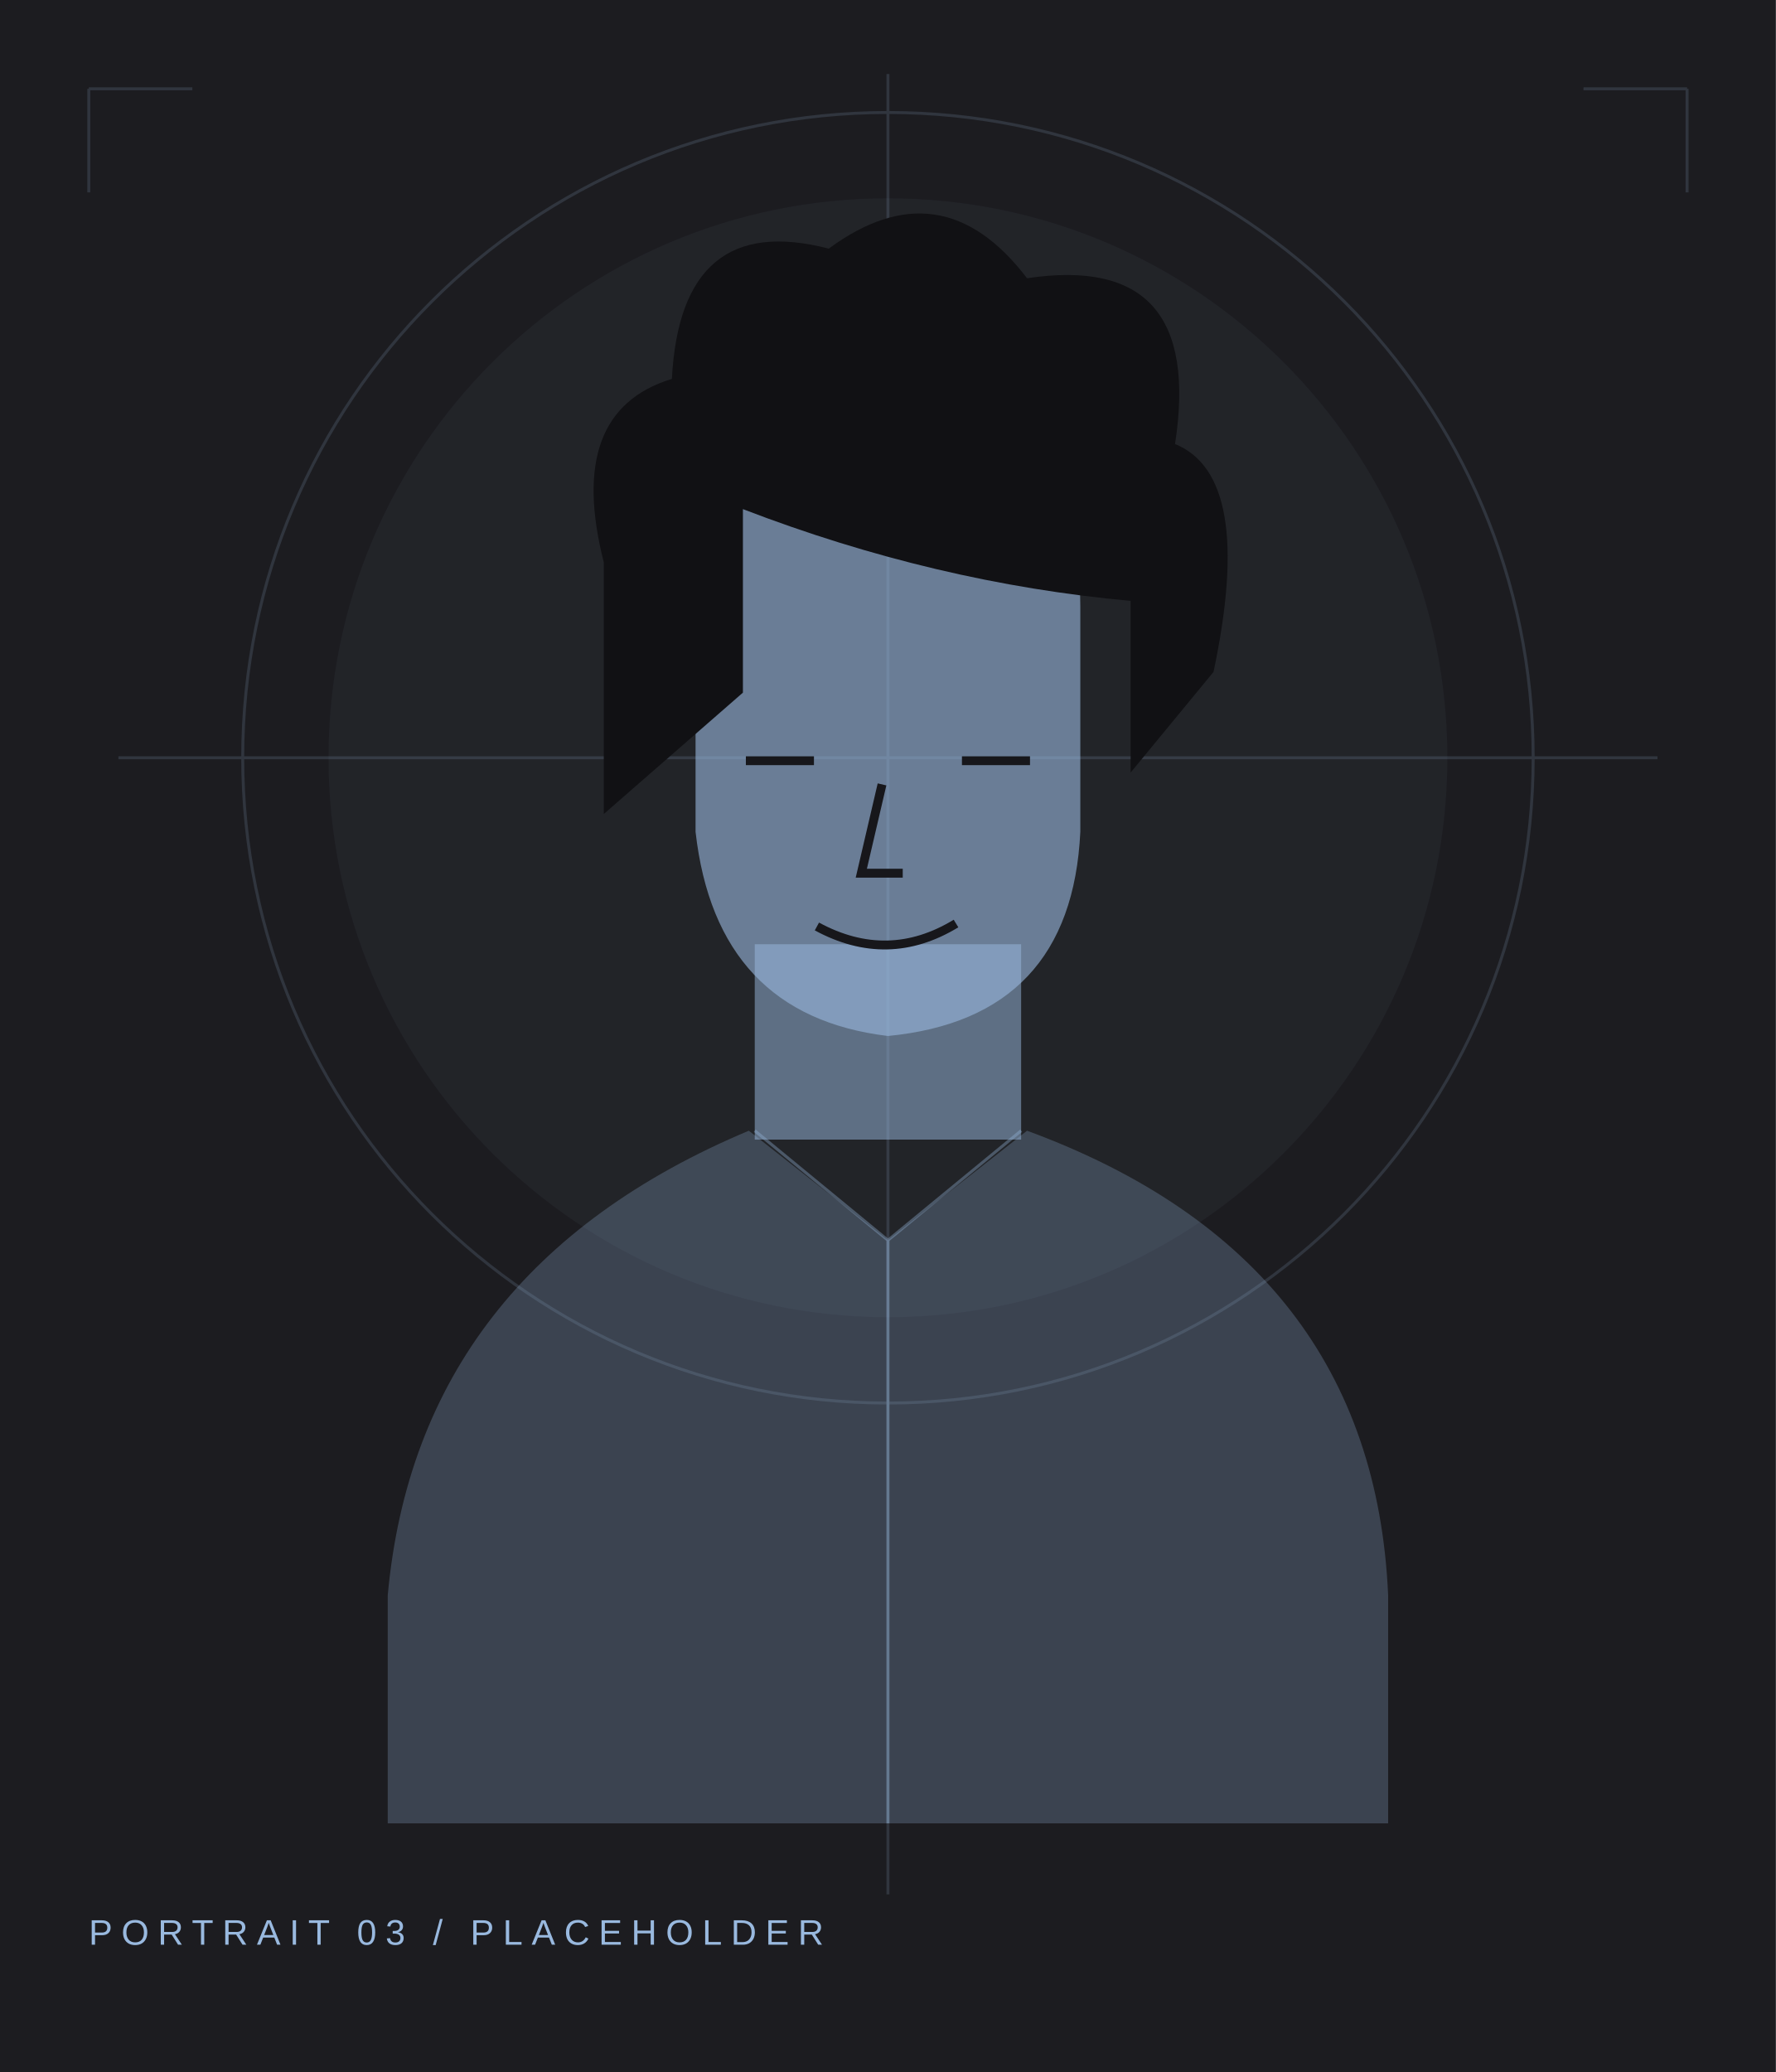
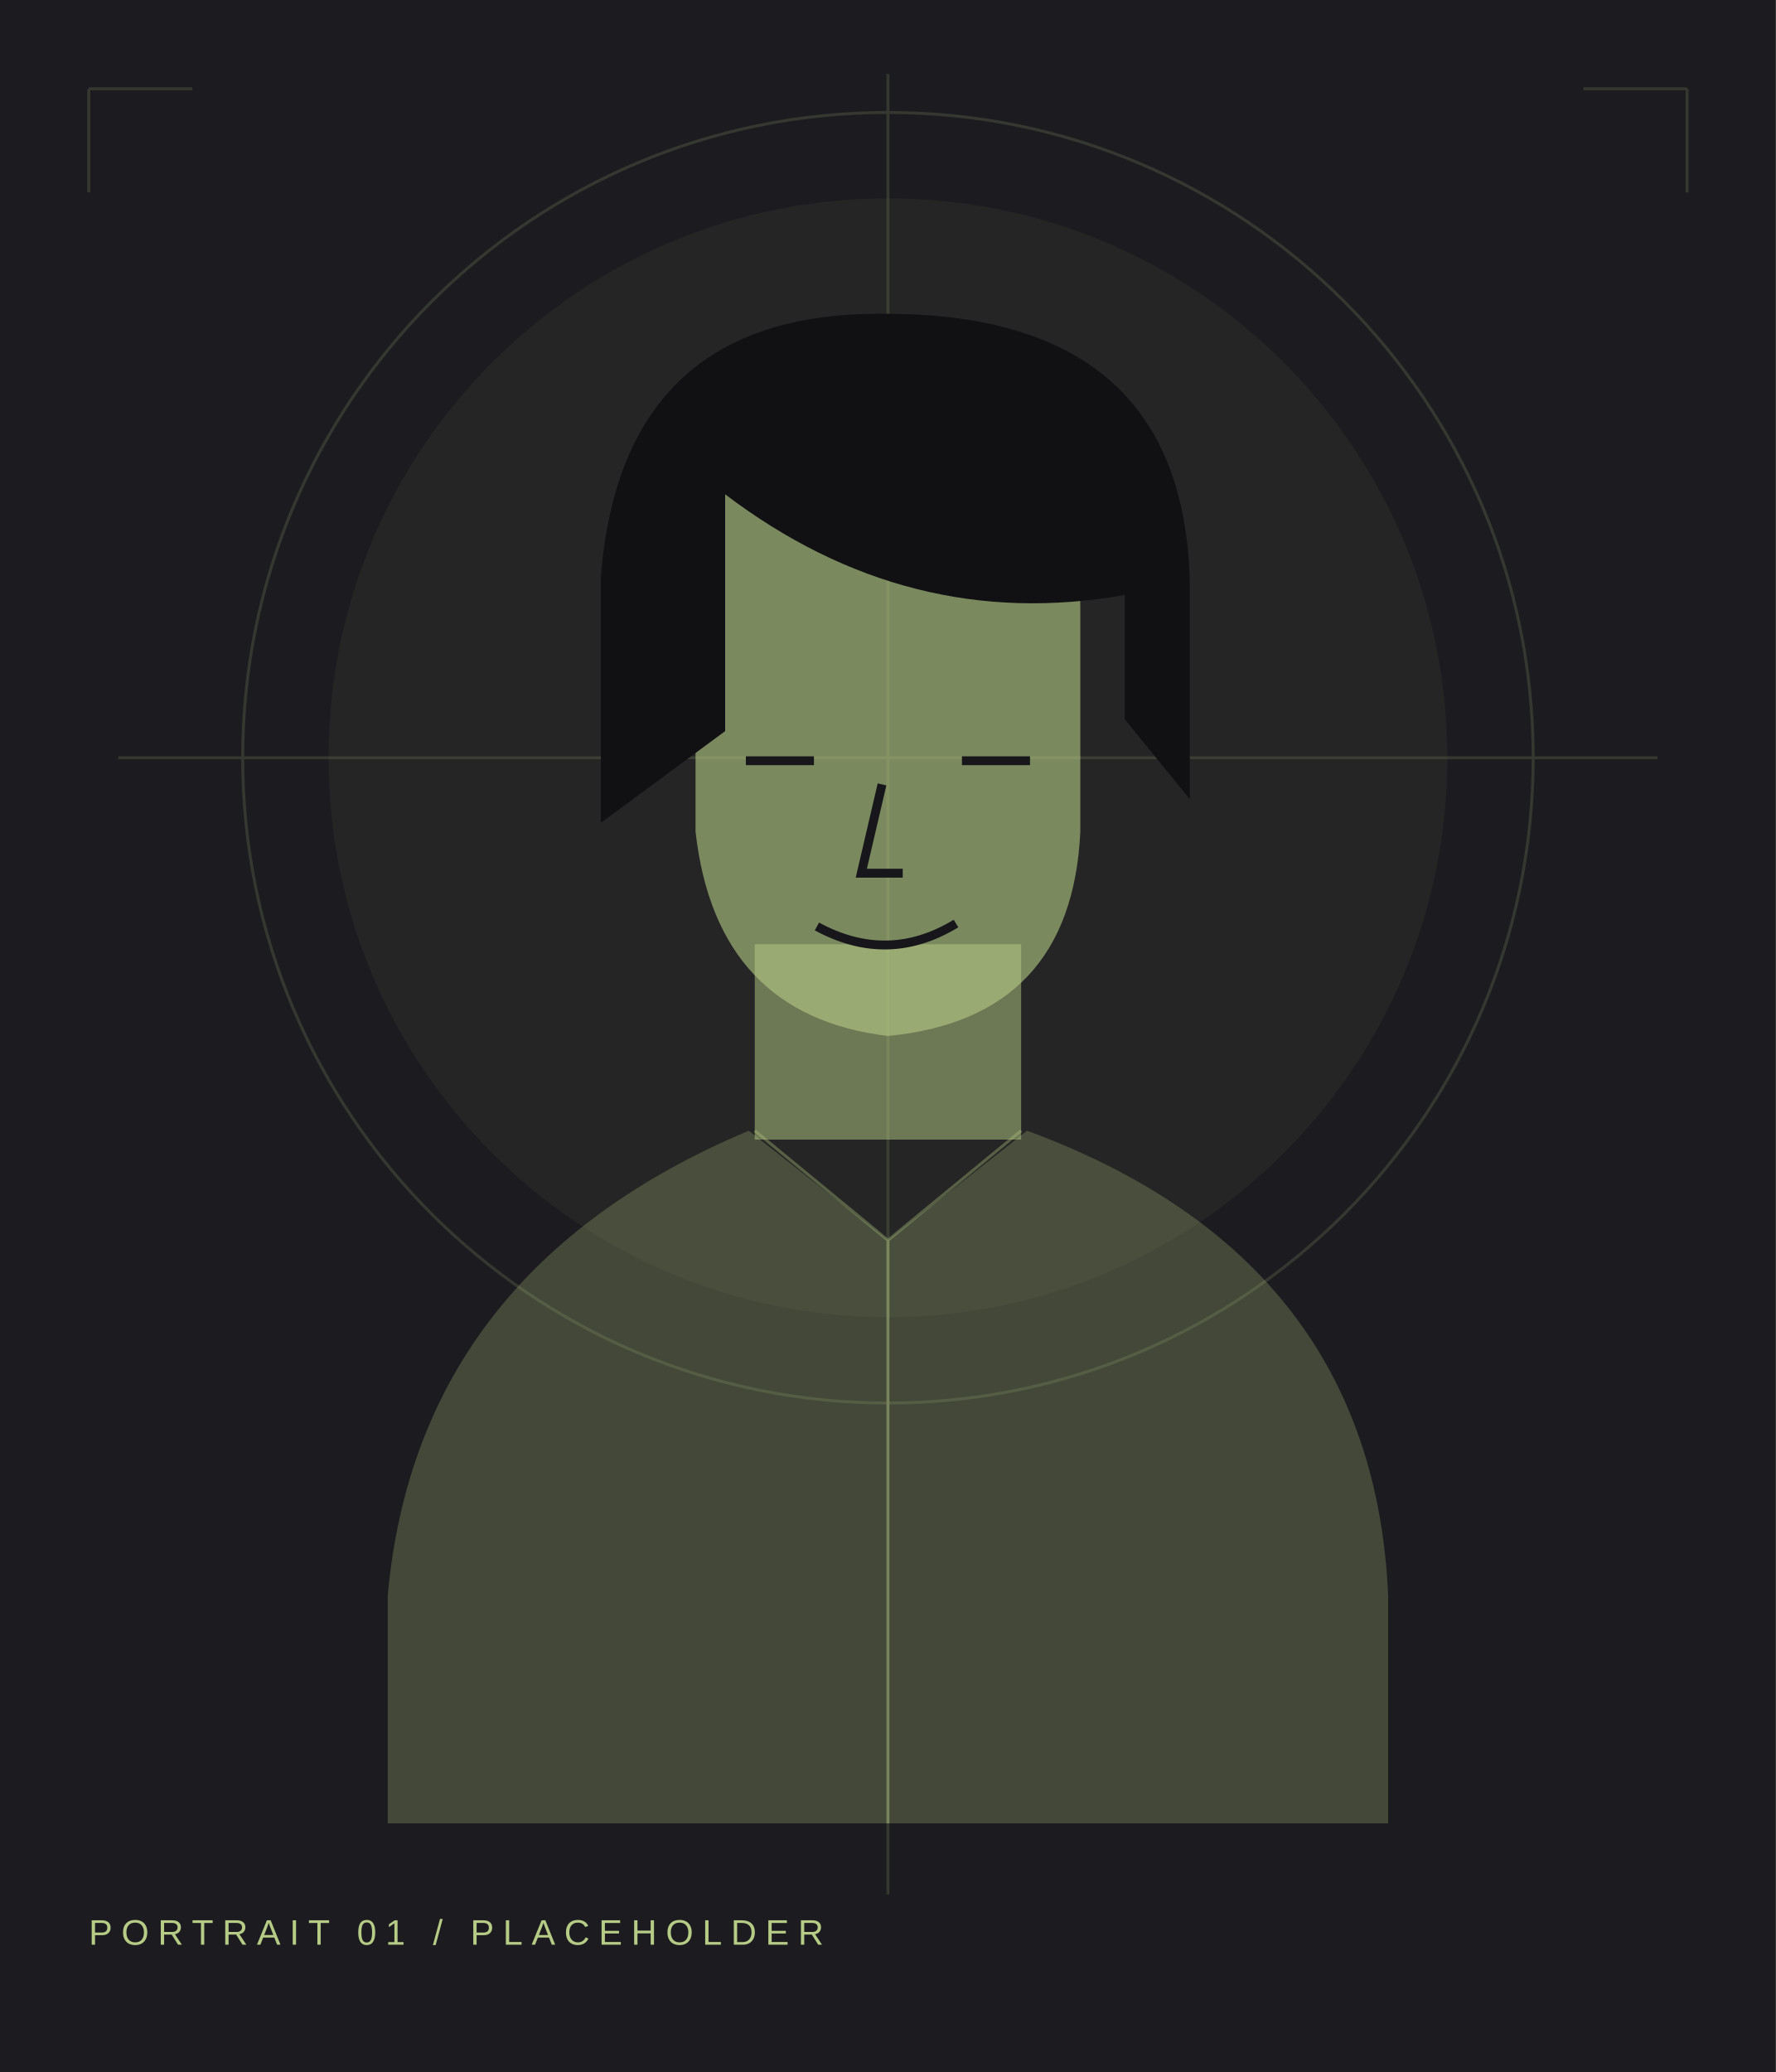
<svg xmlns="http://www.w3.org/2000/svg" width="600" height="700" viewBox="0 0 600 700">
  <rect width="600" height="700" fill="#1c1c20" />
-   <circle cx="300" cy="256" r="189" fill="#99b9df" opacity=".05" />
-   <g fill="none" stroke="#99b9df" opacity=".16">
+   <circle cx="300" cy="256" r="189" fill="#b6cb85" opacity=".05" />
+   <g fill="none" stroke="#b6cb85" opacity=".16">
    <circle cx="300" cy="256" r="218" />
    <path d="M300 25v615M40 256h520" />
    <path d="M30 30h35M30 30v35M570 30h-35M570 30v35" />
  </g>
-   <path d="M131 616v-77q10-110 122-157l47 37 47-37q117 43 122 157v77" fill="#99b9df" opacity=".25" />
-   <path d="M255 319v66h90v-66" fill="#99b9df" opacity=".5" />
-   <path d="M235 204q0-62 64-63 66 0 66 64v76q-3 63-65 69-58-7-65-69Z" fill="#99b9df" opacity=".6" />
-   <path d="M204 275v-85q-13-51 23-62 3-57 53-44 38-28 67 10 60-9 50 56 27 11 13 77l-28 34v-58q-66-6-131-31v62Z" fill="#111114" />
+   <path d="M131 616v-77q10-110 122-157l47 37 47-37q117 43 122 157v77" fill="#b6cb85" opacity=".25" />
+   <path d="M255 319v66h90v-66" fill="#b6cb85" opacity=".5" />
+   <path d="M235 204q0-62 64-63 66 0 66 64v76q-3 63-65 69-58-7-65-69Z" fill="#b6cb85" opacity=".6" />
+   <path d="M203 278v-83q7-90 96-89 101 0 103 91v73l-22-27v-42q-73 13-135-34v80Z" fill="#111114" />
  <g fill="none" stroke="#17171b" stroke-width="3">
    <path d="M252 257h23m50 0h23M298 265l-7 30h14m-29 18q24 13 47-1" />
  </g>
-   <path d="m255 382 45 37 45-37M300 419v197" fill="none" stroke="#99b9df" opacity=".35" />
-   <text x="30" y="657" fill="#99b9df" font-family="Arial,sans-serif" font-size="12" letter-spacing="3">PORTRAIT 03 / PLACEHOLDER</text>
+   <path d="m255 382 45 37 45-37M300 419v197" fill="none" stroke="#b6cb85" opacity=".35" />
+   <text x="30" y="657" fill="#b6cb85" font-family="Arial,sans-serif" font-size="12" letter-spacing="3">PORTRAIT 01 / PLACEHOLDER</text>
</svg>
